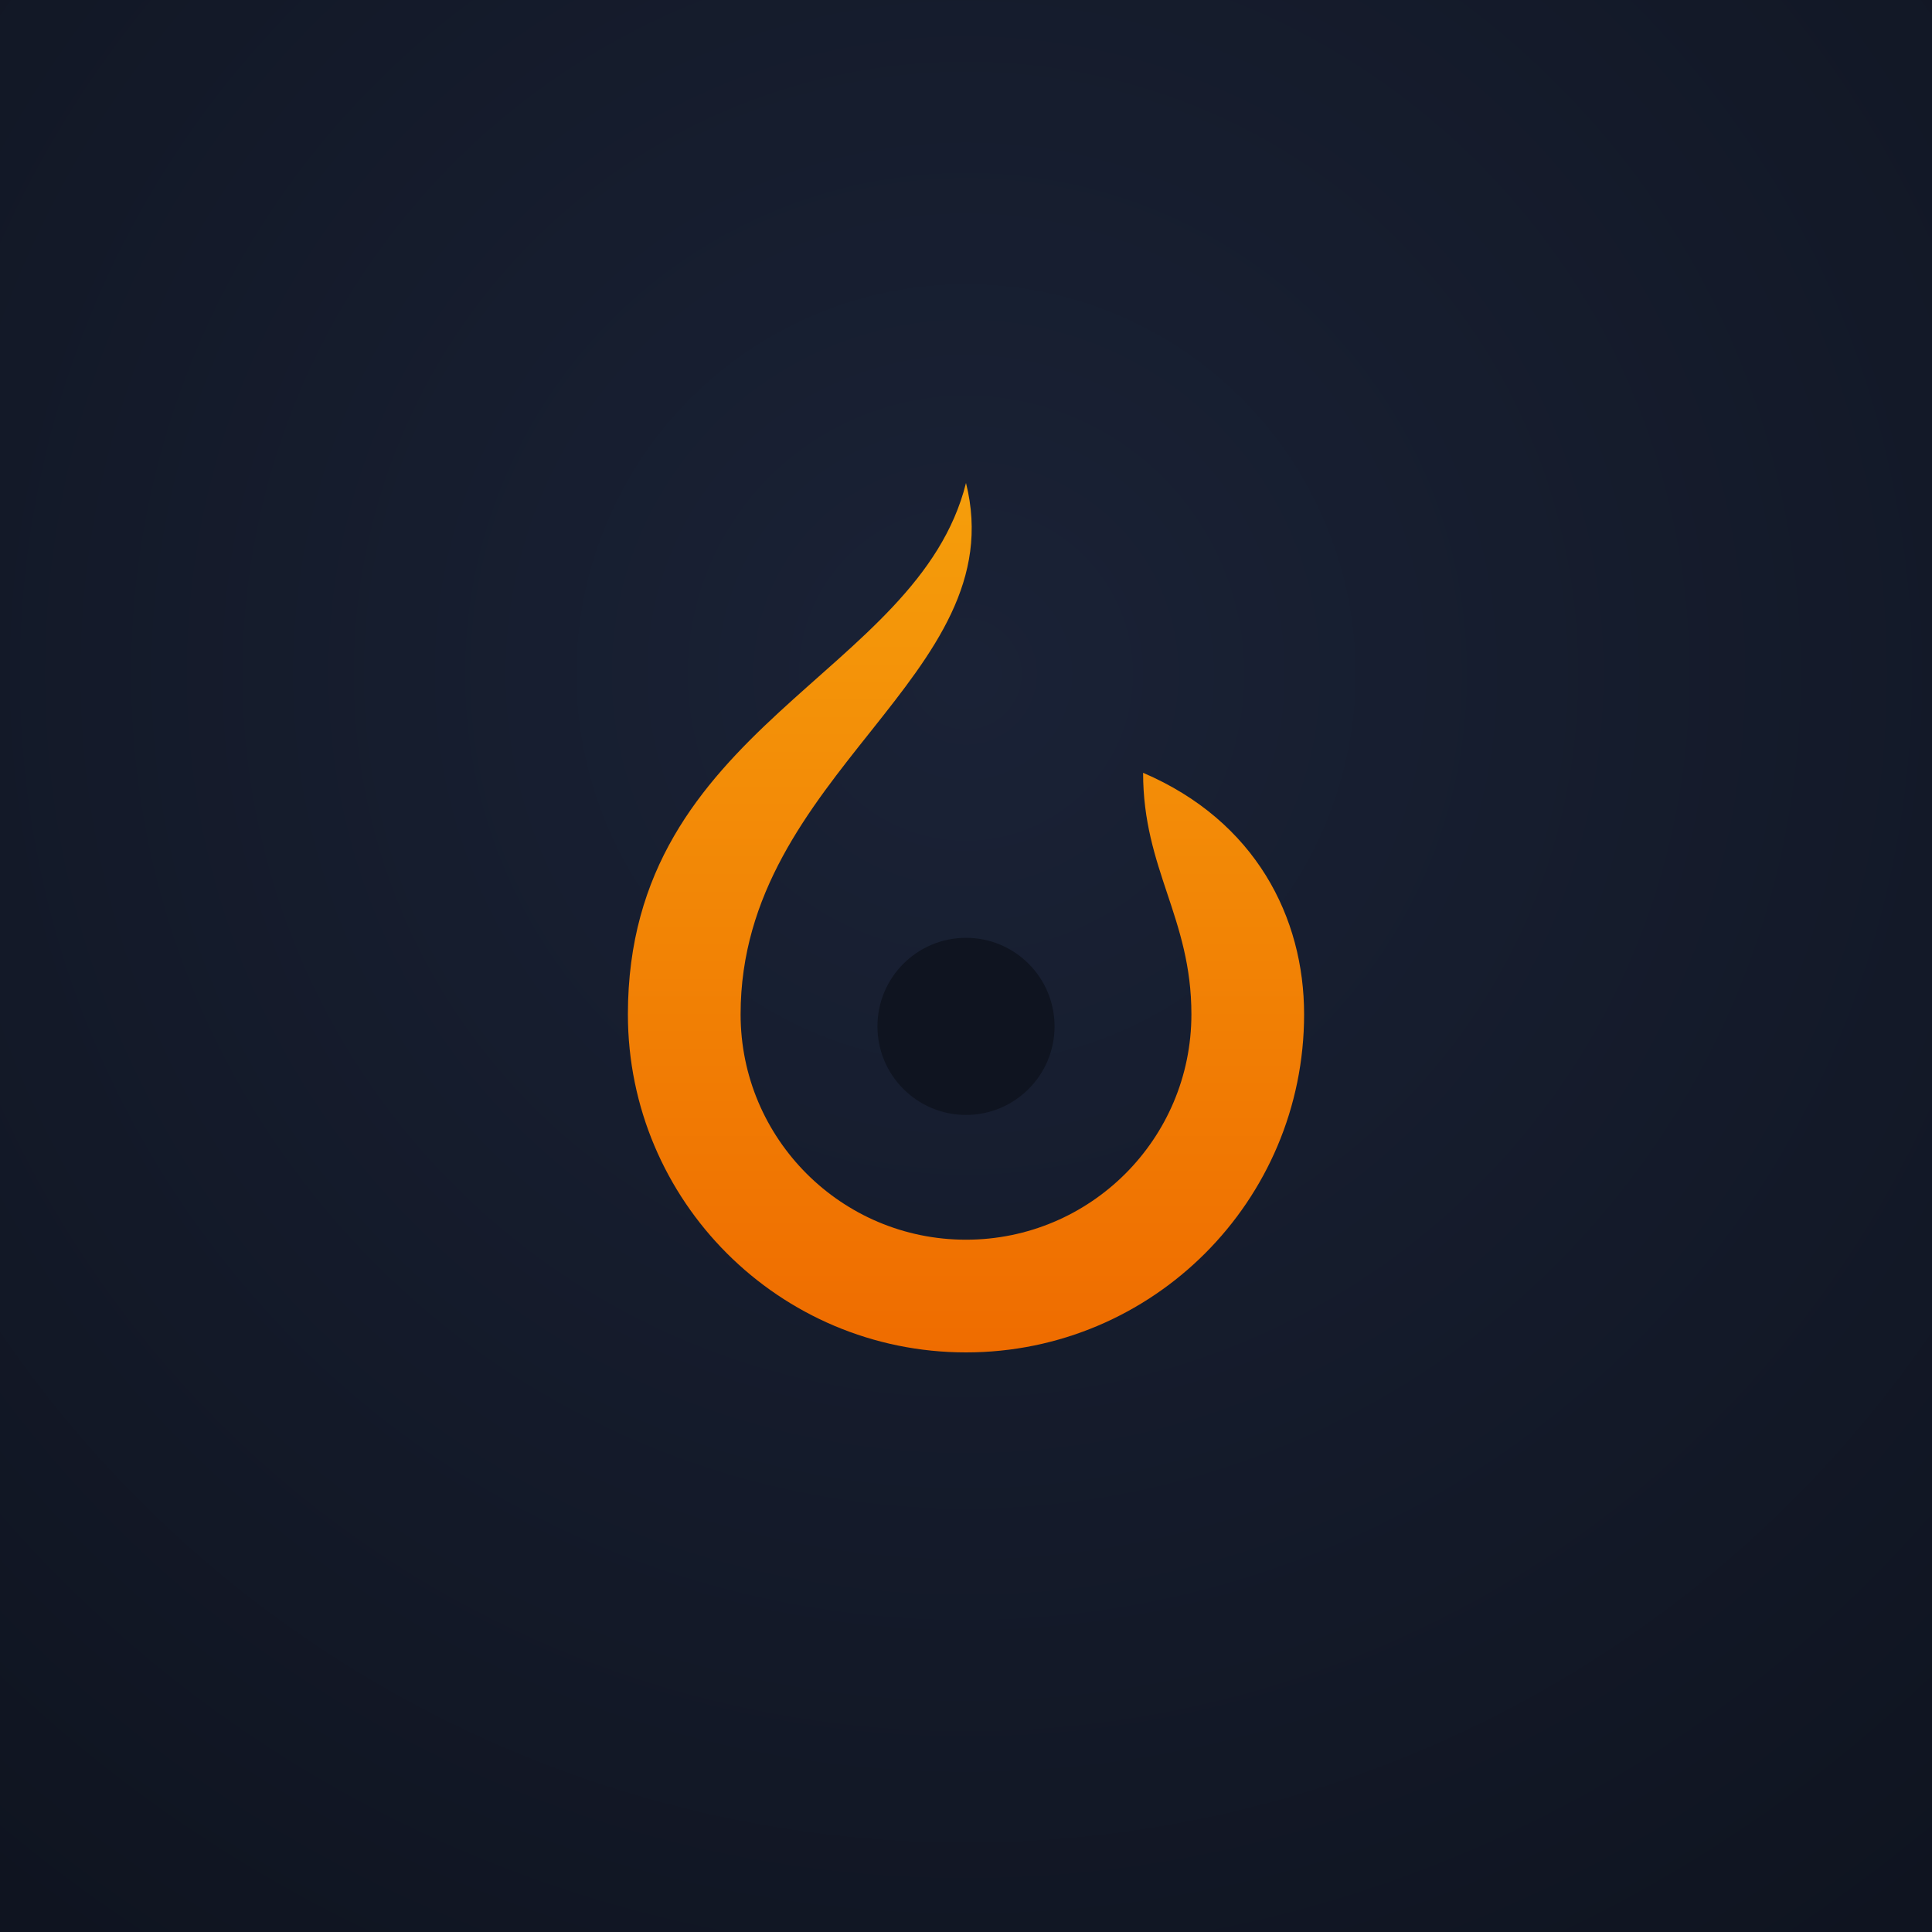
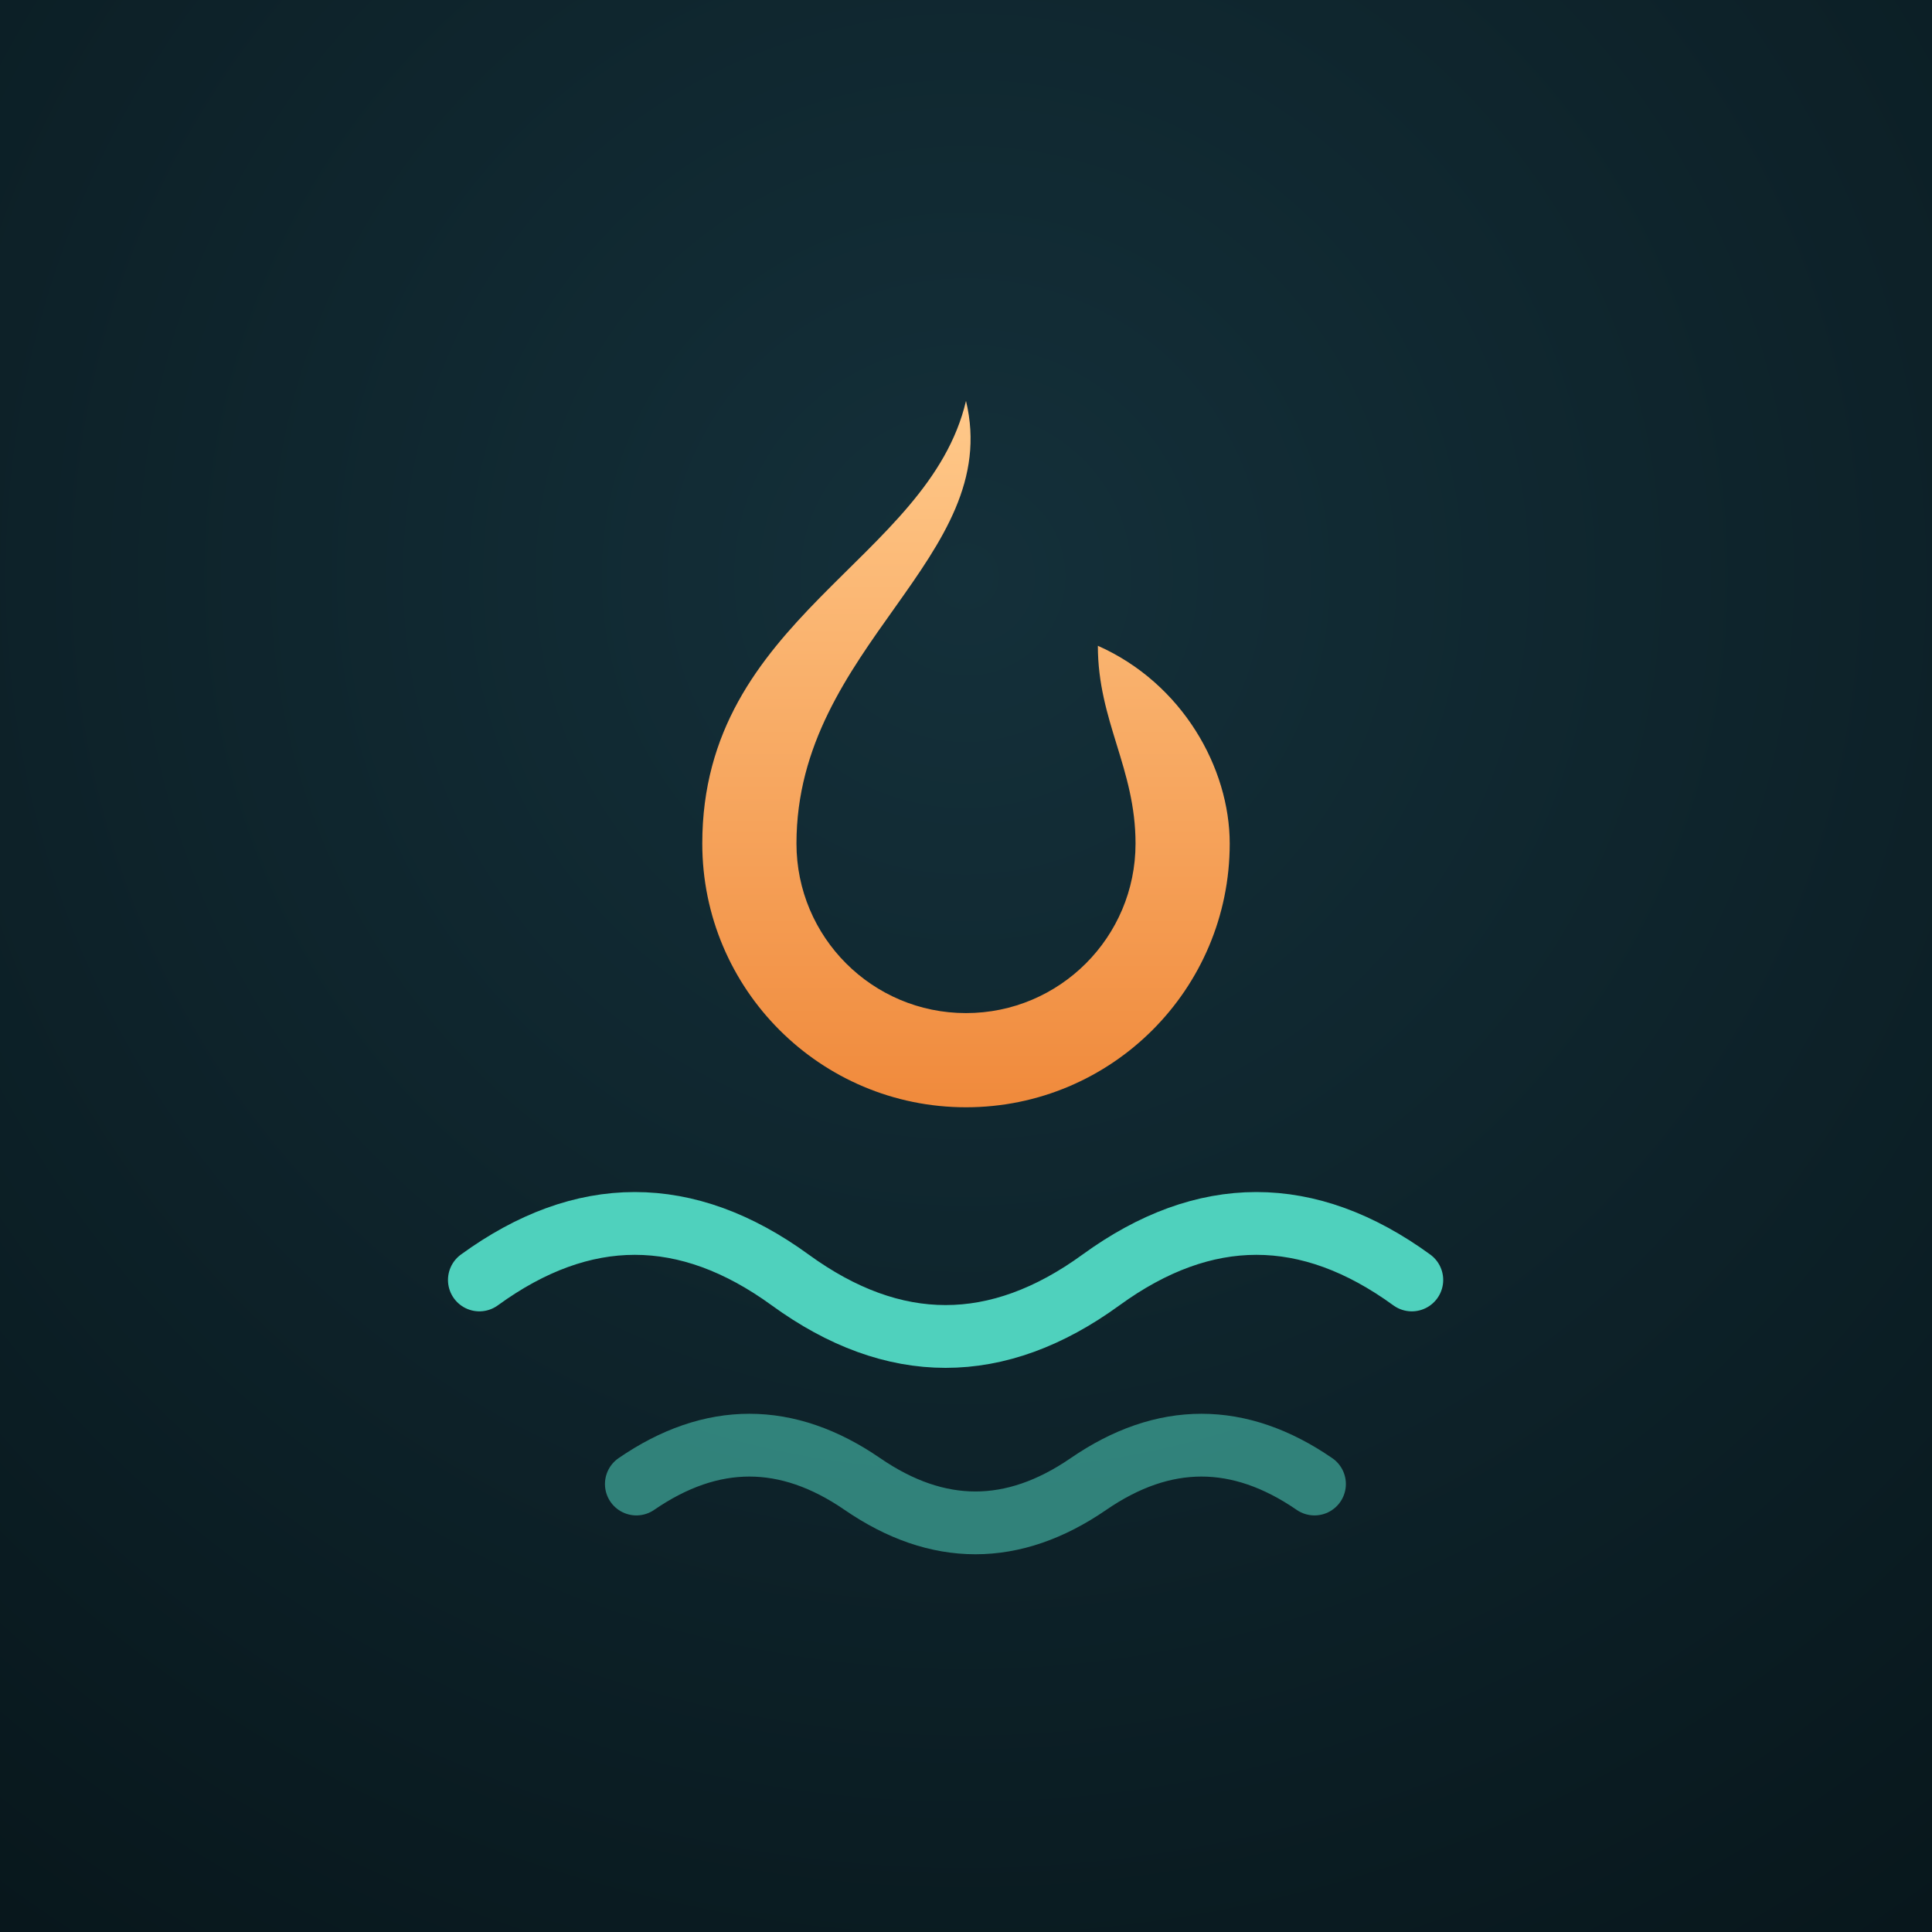
<svg xmlns="http://www.w3.org/2000/svg" viewBox="0 0 96 96">
  <defs>
-     <radialGradient id="bg" cx="50%" cy="35%" r="80%">
-       <stop offset="0%" stop-color="#1A2236" />
-       <stop offset="100%" stop-color="#0F1420" />
+     <radialGradient id="bg" cx="50%" cy="30%" r="85%">
+       <stop offset="0%" stop-color="#14303A" />
+       <stop offset="100%" stop-color="#08171C" />
    </radialGradient>
    <linearGradient id="flame" x1="0" y1="0" x2="0" y2="1">
-       <stop offset="0%" stop-color="#F59E0B" />
-       <stop offset="100%" stop-color="#EF6C00" />
+       <stop offset="0%" stop-color="#FFC98A" />
+       <stop offset="100%" stop-color="#F08A3C" />
    </linearGradient>
  </defs>
  <rect width="96" height="96" fill="url(#bg)" />
-   <path fill="url(#flame)" d="M48 24c2.4 9.6-11.2 14.4-11.2 26.4a11.2 11.2 0 0 0 22.4 0c0-4.8-2.4-7.2-2.4-12 5.6 2.4 8 7.2 8 12a16 16 0 1 1-33.6 0C31.2 36 45.6 33.6 48 24Z" />
-   <circle cx="48" cy="51" r="4.4" fill="#0F1420" />
+   <g transform="translate(48 48) scale(0.78) translate(-48 -48)">
+     <path fill="url(#flame)" d="M48 12c2.4 10-10.8 15.6-10.8 28.2a10.8 10.8 0 0 0 21.6 0c0-4.8-2.4-7.8-2.4-12.6 5.4 2.4 8.4 7.8 8.4 12.6a16.8 16.8 0 1 1-33.6 0C31.2 25.8 45.6 22.2 48 12Z" />
+     <g fill="none" stroke="#4FD1BD" stroke-width="4" stroke-linecap="round">
+       <path d="M17 68c6.6-4.8 13.2-4.8 19.8 0s13.2 4.8 19.8 0 13.2-4.8 19.8 0" />
+       <path opacity="0.55" d="M27 81c4.8-3.3 9.6-3.3 14.4 0s9.6 3.3 14.4 0 9.6-3.3 14.4 0" />
+     </g>
+   </g>
</svg>
